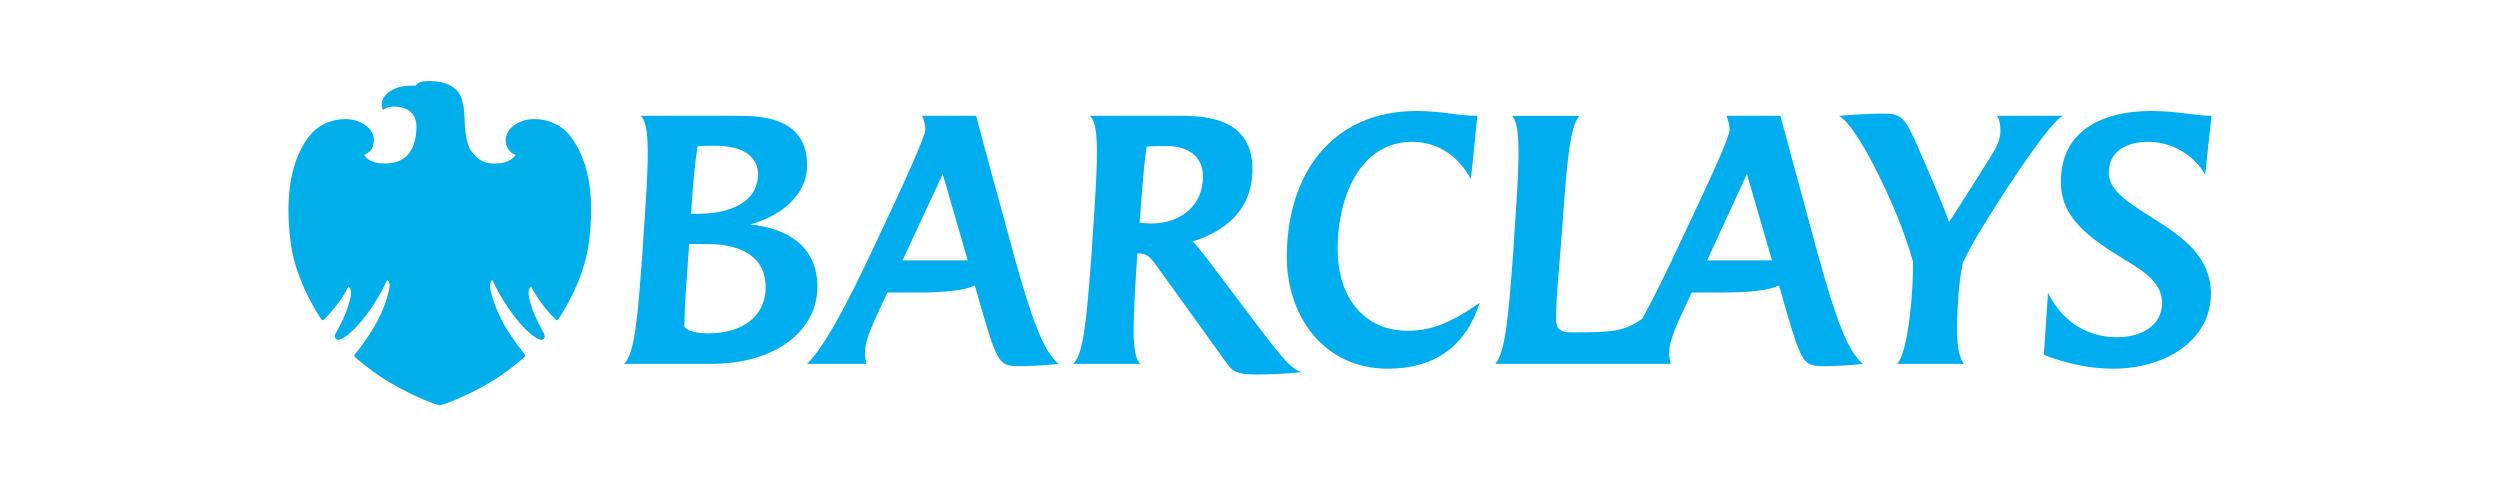
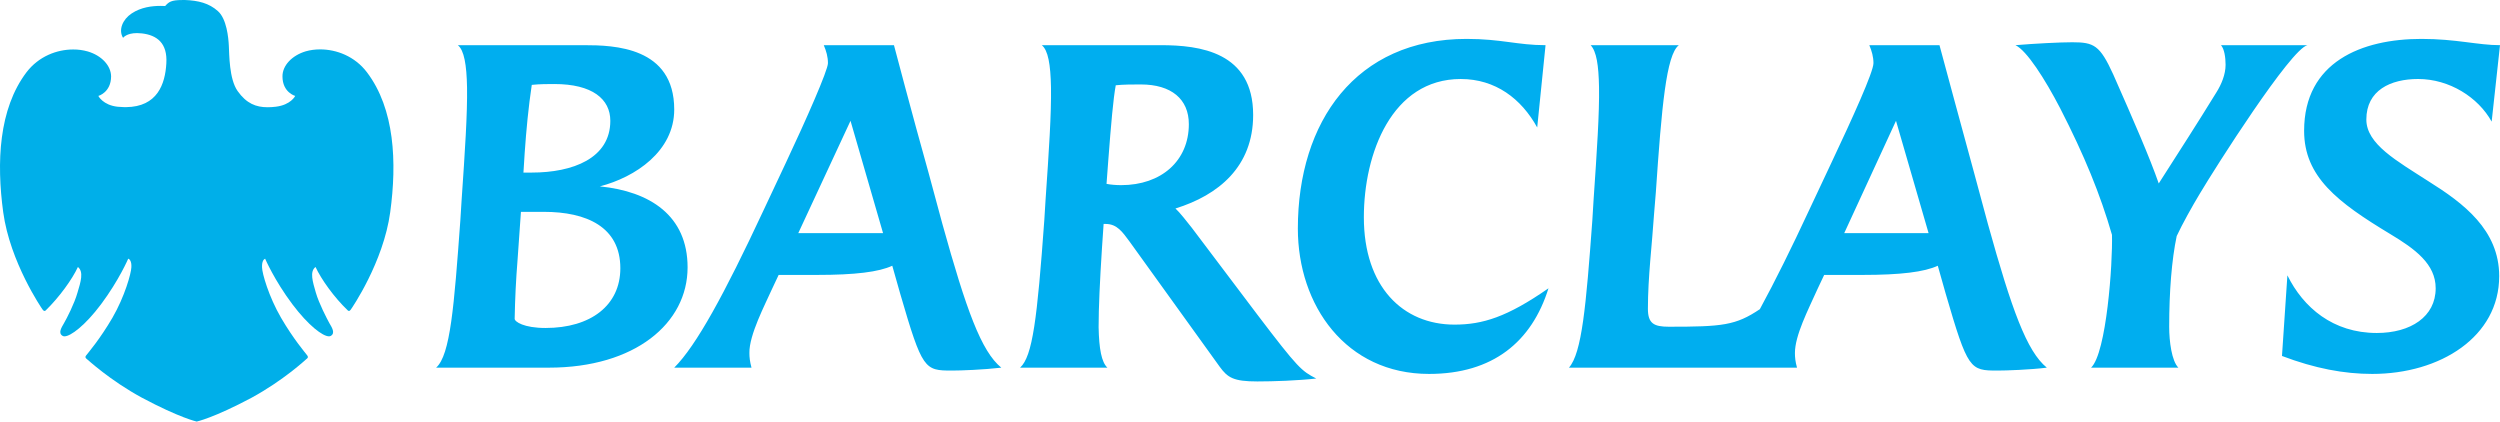
- <svg xmlns="http://www.w3.org/2000/svg" xmlns:xlink="http://www.w3.org/1999/xlink" version="1.0" viewBox="-747.549 -210.092 6478.759 1260.553">
+ <svg xmlns="http://www.w3.org/2000/svg" xmlns:xlink="http://www.w3.org/1999/xlink" version="1.0" viewBox="0 0 4983.66 840.37">
  <defs>
    <clipPath id="b">
      <use xlink:href="#a" overflow="visible" width="595.276" height="841.891" />
    </clipPath>
    <path id="a" d="M-203.862 562.153v-114.52c.001-6.594 4.899-11.354 11.362-11.354-6.463 0-11.702-5.348-11.702-11.939l-.03-32.203c0-2.888 2.294-5.227 5.118-5.227H79.182c11.734 0 21.246 9.703 21.246 21.671v164.288c0 5.41-4.301 10.952-9.608 10.952h-273.436c-11.739 0-21.246-12.784-21.246-21.668" />
  </defs>
  <path d="M4967.034 242.459c-26.668-48.33-84.155-84.985-146.595-84.985-54.916 0-103.219 22.491-103.219 80.808 0 49.106 60.807 82.414 124.104 123.246 69.08 43.296 140.73 96.552 140.73 189.034 0 120.756-117.409 194.843-253.16 194.843-55.8 0-114.062-10.817-179.849-35.798l10.79-160.732c31.676 64.153 90.822 114.92 178.19 114.92 67.474 0 117.41-32.452 117.41-89.109 0-48.302-40.833-78.264-90.742-108.225-104.959-63.27-171.522-114.117-171.522-205.688 0-137.437 114.892-183.223 233.962-183.223 69.08 0 112.43 12.504 156.528 12.504l-16.627 152.405m-582.041 144.024c-15.048 25.008-34.112 59.093-45.84 84.128-9.96 47.446-14.967 110.77-14.967 180.68 0 29.158 5.007 68.276 18.315 81.61h-174.013c30.765-29.131 43.296-208.124 41.662-264.78-23.32-80.755-55.023-158.215-103.299-252.33-30.738-59.093-66.59-114.947-89.08-125.737 39.118-3.294 89.08-5.81 113.258-5.81 43.27 0 54.97 5.81 81.638 64.126 41.556 94.115 72.374 164.829 90.715 217.335 44.152-69.133 74.944-116.58 114.92-181.536 9.987-15.824 18.314-35.799 18.314-54.97 0-15.02-2.517-31.648-9.157-39.145h172.379c-33.309 7.497-183.223 243.173-214.845 296.429m-605.389-145.658l-103.219 223.949h168.176l-64.957-223.949m202.368 497.887c-54.997 0-59.12-1.634-103.273-153.182l-15.797-55.8c-26.615 12.478-74.14 18.315-149.888 18.315h-76.604l-13.334 28.301c-19.144 42.52-44.956 92.402-44.956 127.45 0 8.328.83 17.458 4.177 29.132h-454.67c25.837-29.131 34.165-123.22 46.642-293.966l2.49-40.778c6.667-97.436 11.727-172.38 10.844-224.806-.83-43.295-5.007-70.793-16.654-83.27h175.726c-25.008 19.17-34.192 122.39-45.813 293.135l-3.347 40.779c-4.177 63.297-12.477 128.227-12.477 191.523 0 29.105 11.647 35.772 41.662 35.772 106.54 0 133.234-2.49 181.483-34.968 29.962-54.97 64.154-124.104 97.409-195.7l45.036-95.75c42.438-89.937 84.047-181.562 84.047-199.02 0-12.53-3.32-24.151-8.273-35.825h139.874s56.603 209.864 69.107 254.793l27.444 101.612c47.446 170.72 77.461 253.964 117.437 286.442-33.362 4.177-80.808 5.81-98.292 5.81m-1133.264 6.694c-165.712 0-261.487-136.554-261.487-289.762 0-213.158 115.723-378.093 336.404-378.093 69.107 0 101.613 12.504 157.359 12.504l-16.628 164.052c-31.648-57.46-83.298-96.605-152.378-96.605-137.384 0-193.183 148.254-193.183 275.651 0 138.214 77.46 213.961 180.68 213.961 55.799 0 104.905-14.994 187.373-72.427-33.309 106.62-110.77 170.72-238.14 170.72m-574.543-577.061c-15.825 0-35.023 0-49.963 1.66-5.007 27.471-9.184 74.944-15.021 151.521l-3.347 45.01c8.38 1.686 19.171 2.543 29.185 2.543 79.897 0 134.894-48.356 134.894-121.587 0-50.016-34.969-79.147-95.748-79.147M2506.44 760.4c-47.446 0-59.12-7.524-74.917-29.186l-179.876-249.813c-14.165-19.144-24.982-34.968-47.446-34.968h-4.177l-3.294 48.302c-4.203 65.787-6.693 118.293-6.693 157.412.83 43.296 5.837 69.91 17.51 80.754h-174.039c24.955-22.49 34.085-97.435 48.276-293.965l2.517-40.78c6.667-96.578 11.674-171.548 10.817-223.974-.857-45.813-5.81-74.141-18.34-84.128h237.308c77.435 0 184.027 13.36 184.027 139.07 0 103.22-69.134 159.876-154.868 186.49 8.327 7.524 23.294 26.669 32.478 38.343l130.717 173.209c81.611 107.422 88.251 112.402 117.436 127.397-36.655 4.15-85.76 5.837-117.436 5.837m-810.97-519.575l-104.155 223.949h169.032l-64.876-223.949m202.287 497.887c-54.916 0-59.093-1.634-103.219-153.182l-15.824-55.8c-26.695 12.478-74.14 18.315-149.915 18.315h-76.604l-13.307 28.301c-13.334 30.015-45.813 91.652-44.983 127.45 0 8.328.83 16.655 4.177 29.132h-154.038c44.126-44.126 99.926-146.541 177.36-312.253l44.982-95.748c40.779-86.592 84.101-184.857 84.101-199.021 0-12.53-3.293-24.151-8.327-35.825h139.928s36.575 139.07 69.08 254.793l27.471 101.612c47.473 170.72 77.434 253.964 117.41 286.442-35.799 4.15-80.781 5.784-98.292 5.784m-792.736-571.197c-12.504 0-29.131 0-44.955 1.687-6.667 44.955-10.844 88.25-14.138 135.697 0 0-2.517 40.778-2.517 39.118h16.655c81.61 0 156.581-28.301 156.581-103.192 0-43.349-35.825-73.31-111.626-73.31m-20.777 254.793h-45.786l-6.667 94.919c-3.32 41.662-5.007 76.604-5.837 118.24 0 5.863 18.314 18.34 61.583 18.34 89.938 0 149.085-44.956 149.085-119.096 0-82.441-67.474-112.403-152.378-112.403m9.987 310.593H869.4c28.328-25.008 35.825-122.416 48.303-293.965l2.49-39.95c6.693-97.434 11.674-172.378 10.844-224.804-.83-44.983-5.837-74.141-18.341-84.128h251.473c59.95 0 179.876 3.347 179.876 128.227 0 83.27-77.46 134.893-148.228 153.261 99.926 9.987 174.87 58.263 174.87 161.509-.027 111.572-104.933 199.85-276.455 199.85" fill="#00aeef" />
  <path d="M19.741 489.332c-.832 0-1.004.145-1.274.446a5.089 5.089 0 00-.333-.009c-.64 0-1.462.094-2.163.563-.677.447-.999 1.238-.638 1.817 0 0 .242-.355 1.038-.355.112 0 .236.012.368.023 1.1.13 1.914.709 1.815 2.238-.088 1.528-.661 3.232-3.005 3.252 0 0-.302 0-.624-.03-1.091-.119-1.434-.804-1.434-.804s.943-.256.951-1.453c-.008-.814-.717-1.559-1.74-1.86a3.883 3.883 0 00-1.086-.146c-1.206 0-2.56.505-3.473 1.697-2.07 2.733-2.238 6.717-1.733 10.422.508 3.713 2.863 7.152 2.932 7.246.05.066.095.102.146.102a.13.13 0 00.081-.035c1.017-.987 1.987-2.336 2.402-3.238.444.354.212 1.107-.032 1.911-.232.822-.796 1.913-1 2.265-.197.344-.461.744-.106.953a.26.26 0 00.137.034c.456 0 1.529-.795 2.726-2.391 1.34-1.796 2.02-3.39 2.02-3.39.098.022.262.188.235.64-.018.459-.49 2.167-1.409 3.757-.929 1.589-1.787 2.583-1.96 2.809-.107.131-.016.213.053.266.068.046 1.711 1.58 4.098 2.876 2.828 1.507 4.082 1.778 4.082 1.778s1.251-.264 4.079-1.77c2.386-1.298 4.036-2.839 4.097-2.891.069-.047.157-.121.053-.265-.163-.216-1.024-1.215-1.951-2.804-.916-1.579-1.406-3.298-1.413-3.751-.019-.457.135-.608.229-.646 0 0 .687 1.604 2.027 3.39 1.203 1.598 2.266 2.391 2.724 2.391a.276.276 0 00.142-.034c.344-.209.088-.615-.114-.955-.188-.35-.76-1.434-1.003-2.263-.233-.813-.475-1.565-.023-1.911.416.902 1.379 2.258 2.399 3.231a.124.124 0 00.088.042c.045 0 .093-.035.135-.096.075-.1 2.434-3.533 2.938-7.252.506-3.713.339-7.688-1.733-10.422-.907-1.195-2.271-1.703-3.485-1.703-.379 0-.741.049-1.072.144-1.031.31-1.737 1.062-1.731 1.868 0 1.197.948 1.453.948 1.453s-.317.668-1.447.804a5.012 5.012 0 01-.612.038c-.85 0-1.566-.27-2.226-1.202-.64-.897-.619-2.744-.656-3.36-.029-.625-.163-2.027-.82-2.599-.655-.587-1.453-.784-2.448-.823-.073.002-.138.002-.199.002" clip-path="url(#b)" transform="translate(-165.212 -13101.943) scale(26.77527)" fill="#00afe9" />
</svg>
